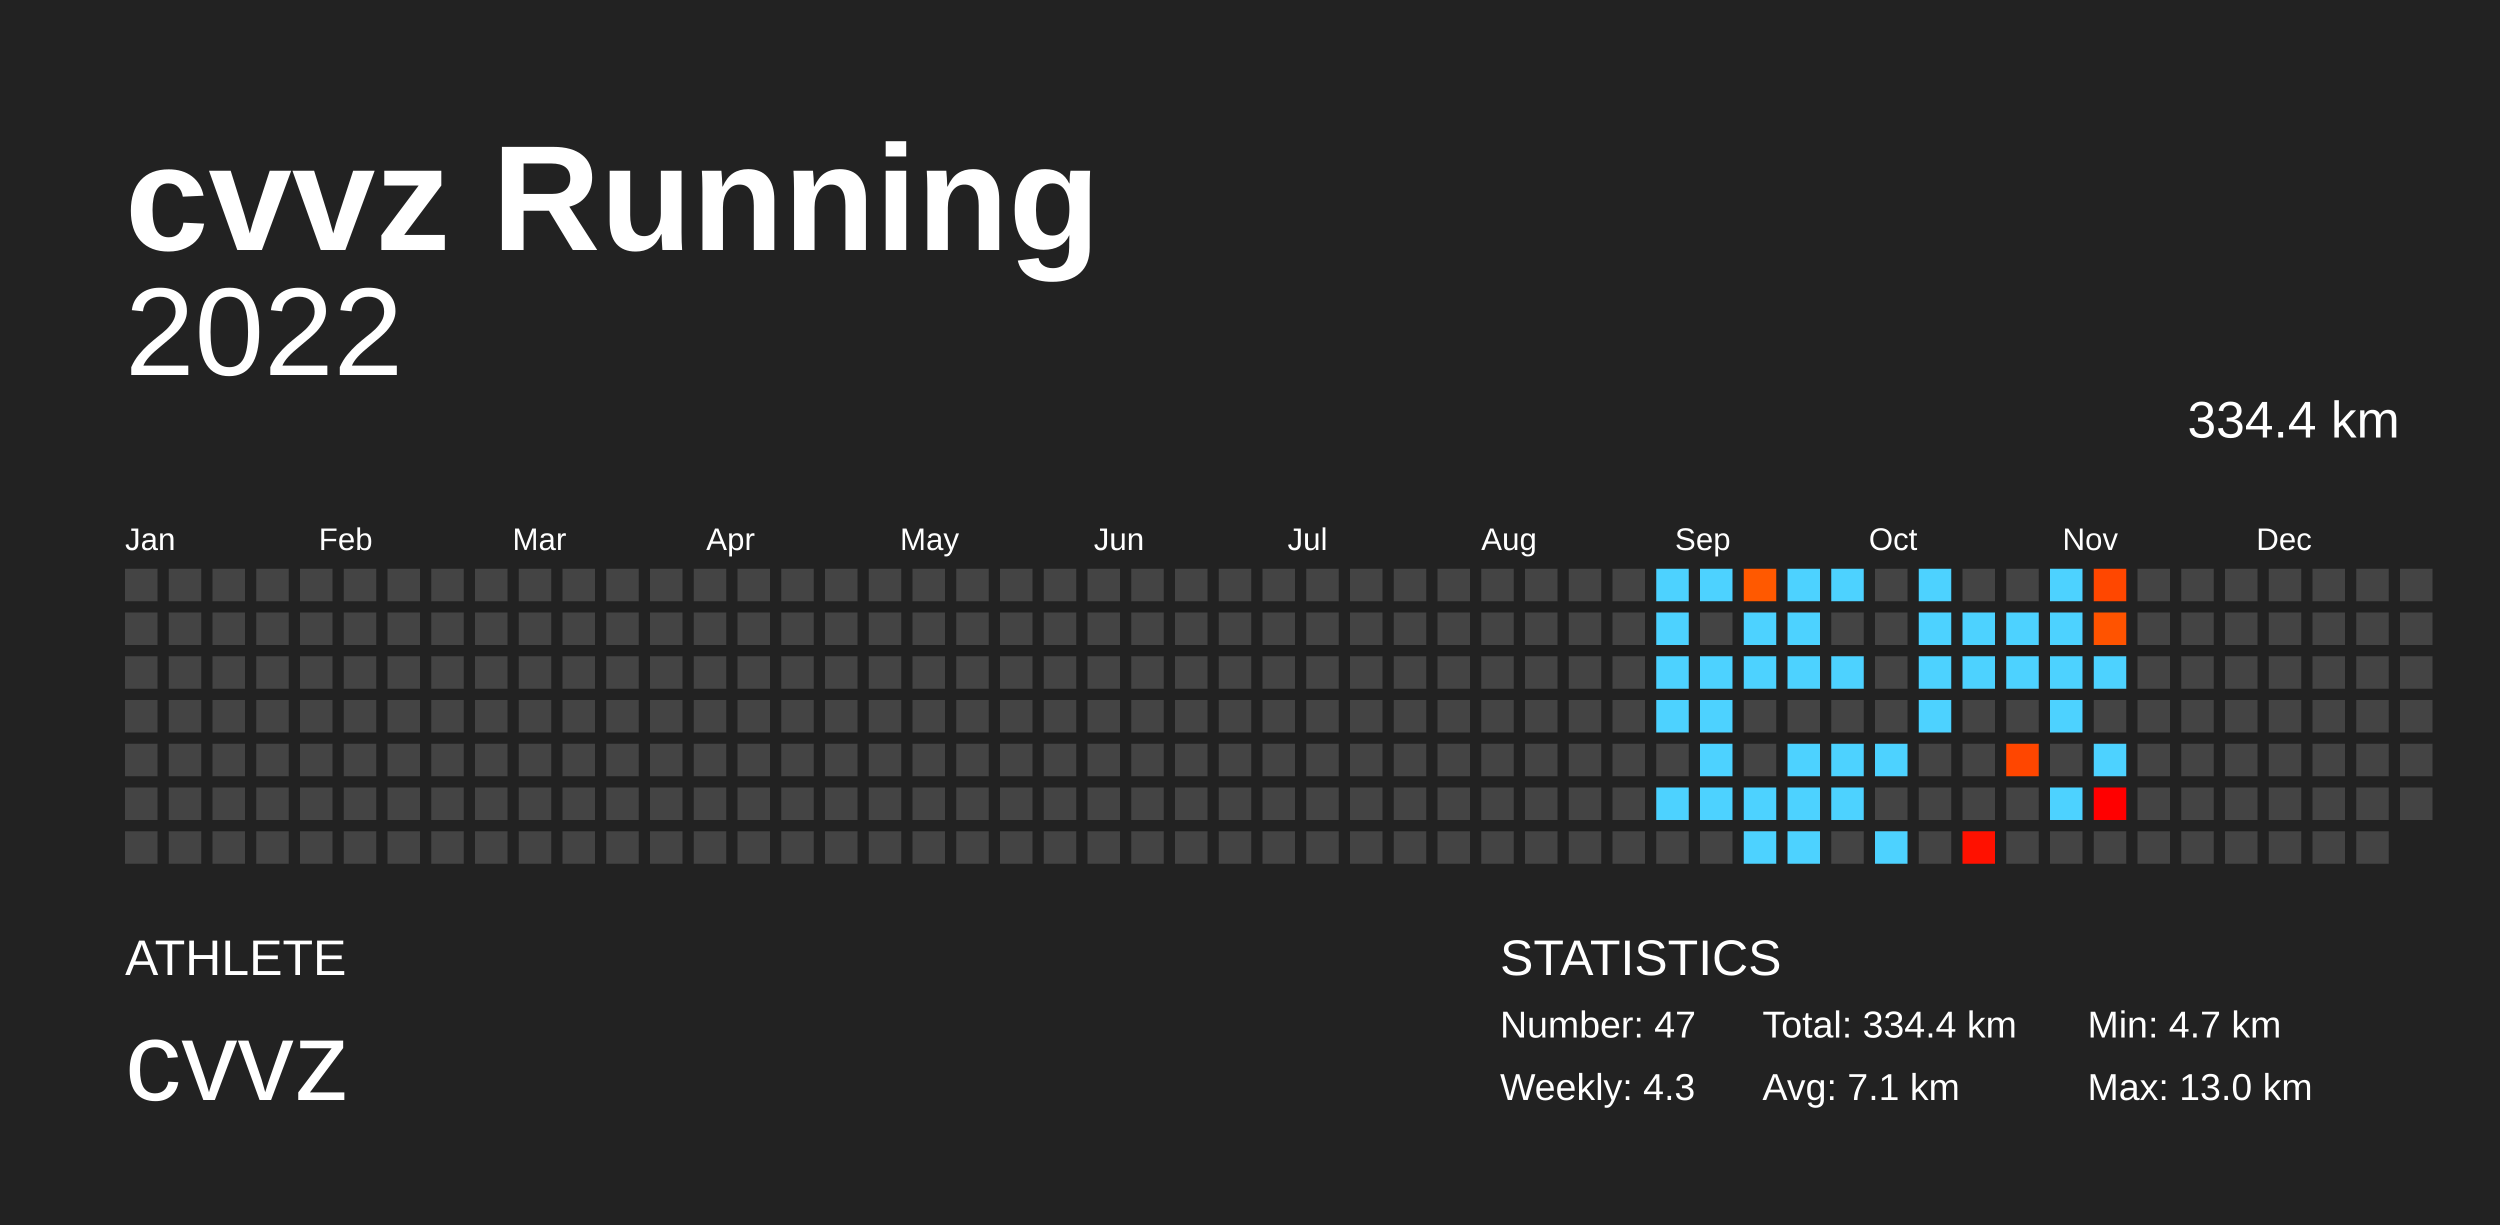
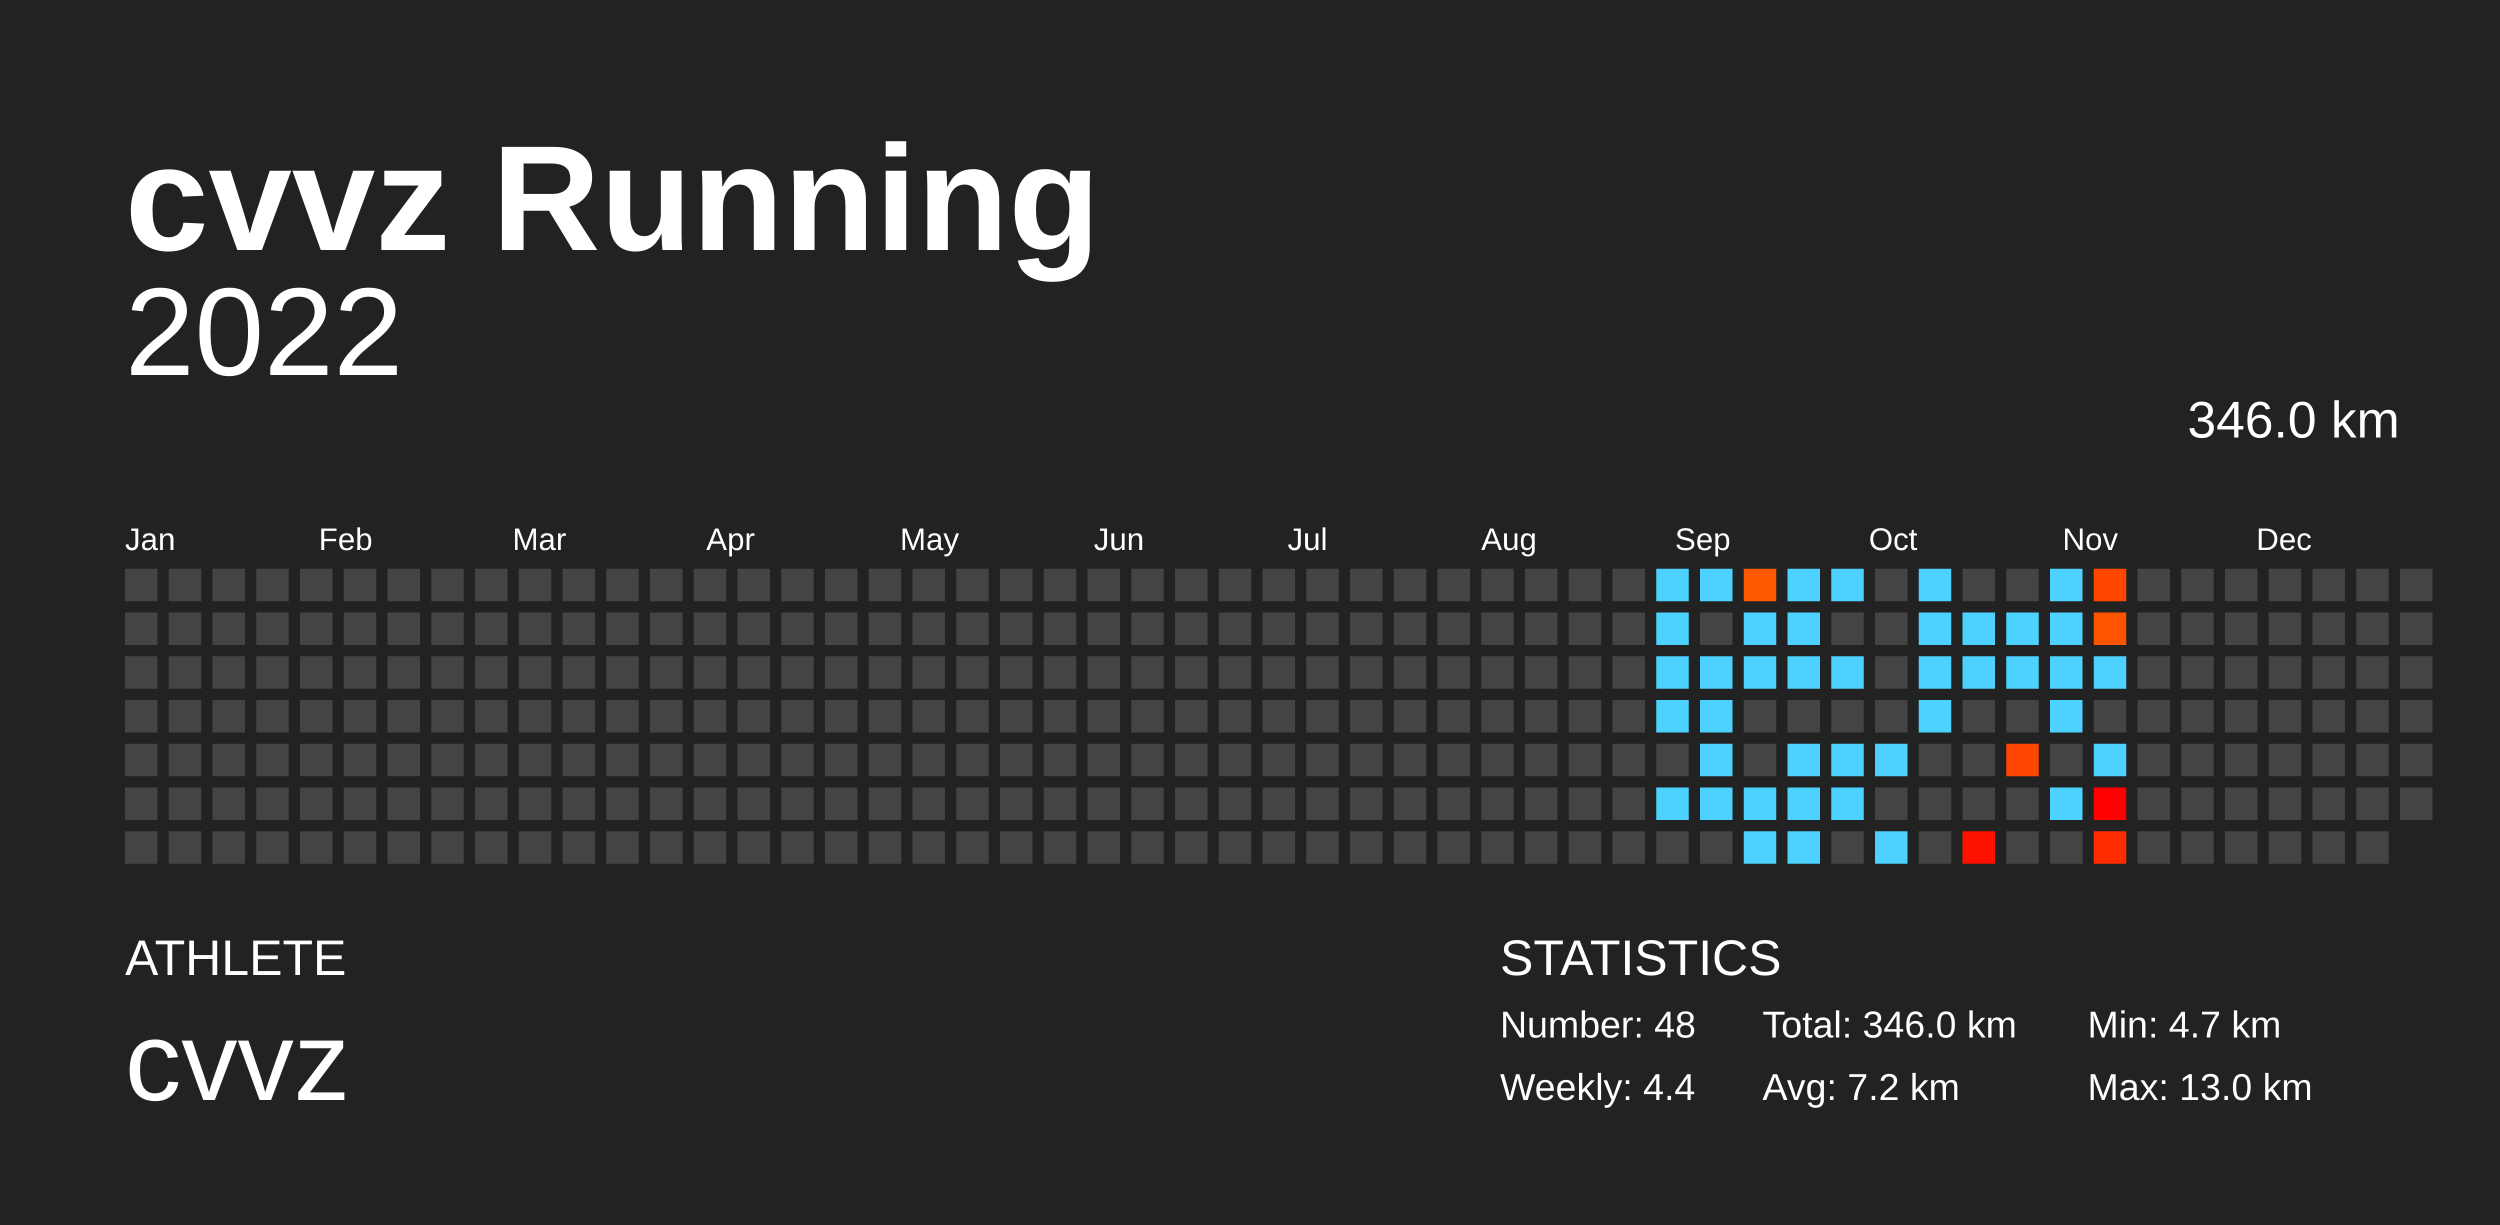
<svg xmlns="http://www.w3.org/2000/svg" baseProfile="full" height="98mm" version="1.1" viewBox="0,0,200,98" width="200mm">
  <defs />
  <rect fill="#222222" height="98" width="200" x="0" y="0" />
  <text fill="#FFFFFF" style="font-size:12px; font-family:Arial; font-weight:bold;" x="10" y="20">cvvz Running</text>
  <text fill="#FFFFFF" style="font-size:4px; font-family:Arial" x="10" y="78">ATHLETE</text>
  <text fill="#FFFFFF" style="font-size:9px; font-family:Arial" x="10" y="88">cvvz</text>
  <text fill="#FFFFFF" style="font-size:4px; font-family:Arial" x="120" y="78">STATISTICS</text>
-   <text fill="#FFFFFF" style="font-size:3px; font-family:Arial" x="120" y="83">Number: 47</text>
-   <text fill="#FFFFFF" style="font-size:3px; font-family:Arial" x="120" y="88">Weekly: 4.3</text>
-   <text fill="#FFFFFF" style="font-size:3px; font-family:Arial" x="141" y="83">Total: 334.4 km</text>
-   <text fill="#FFFFFF" style="font-size:3px; font-family:Arial" x="141" y="88">Avg: 7.1 km</text>
+   <text fill="#FFFFFF" style="font-size:3px; font-family:Arial" x="120" y="83">Number: 48</text>
+   <text fill="#FFFFFF" style="font-size:3px; font-family:Arial" x="120" y="88">Weekly: 4.4</text>
+   <text fill="#FFFFFF" style="font-size:3px; font-family:Arial" x="141" y="83">Total: 346.0 km</text>
+   <text fill="#FFFFFF" style="font-size:3px; font-family:Arial" x="141" y="88">Avg: 7.2 km</text>
  <text fill="#FFFFFF" style="font-size:3px; font-family:Arial" x="167" y="83">Min: 4.7 km</text>
  <text fill="#FFFFFF" style="font-size:3px; font-family:Arial" x="167" y="88">Max: 13.0 km</text>
  <text alignment-baseline="hanging" fill="#FFFFFF" style="font-size:10.0px; font-family:Arial;" x="10" y="30">2022</text>
-   <text alignment-baseline="hanging" fill="#FFFFFF" style="font-size:4.125px; font-family:Arial;" x="175" y="35">334.4 km</text>
+   <text alignment-baseline="hanging" fill="#FFFFFF" style="font-size:4.125px; font-family:Arial;" x="175" y="35">346.0 km</text>
  <text fill="#FFFFFF" style="font-size:2.5px; font-family:Arial" x="10.0" y="44">Jan</text>
  <text fill="#FFFFFF" style="font-size:2.5px; font-family:Arial" x="25.5" y="44">Feb</text>
  <text fill="#FFFFFF" style="font-size:2.5px; font-family:Arial" x="41.0" y="44">Mar</text>
  <text fill="#FFFFFF" style="font-size:2.5px; font-family:Arial" x="56.5" y="44">Apr</text>
  <text fill="#FFFFFF" style="font-size:2.5px; font-family:Arial" x="72.0" y="44">May</text>
  <text fill="#FFFFFF" style="font-size:2.5px; font-family:Arial" x="87.5" y="44">Jun</text>
  <text fill="#FFFFFF" style="font-size:2.5px; font-family:Arial" x="103.0" y="44">Jul</text>
  <text fill="#FFFFFF" style="font-size:2.5px; font-family:Arial" x="118.5" y="44">Aug</text>
  <text fill="#FFFFFF" style="font-size:2.5px; font-family:Arial" x="134.0" y="44">Sep</text>
  <text fill="#FFFFFF" style="font-size:2.5px; font-family:Arial" x="149.5" y="44">Oct</text>
  <text fill="#FFFFFF" style="font-size:2.5px; font-family:Arial" x="165.0" y="44">Nov</text>
  <text fill="#FFFFFF" style="font-size:2.5px; font-family:Arial" x="180.5" y="44">Dec</text>
  <rect fill="#444444" height="2.6" width="2.6" x="10.0" y="45.5" />
  <rect fill="#444444" height="2.6" width="2.6" x="10.0" y="49.0" />
  <rect fill="#444444" height="2.6" width="2.6" x="10.0" y="52.5" />
  <rect fill="#444444" height="2.6" width="2.6" x="10.0" y="56.0" />
  <rect fill="#444444" height="2.6" width="2.6" x="10.0" y="59.5" />
  <rect fill="#444444" height="2.6" width="2.6" x="10.0" y="63.0" />
  <rect fill="#444444" height="2.6" width="2.6" x="10.0" y="66.5" />
  <rect fill="#444444" height="2.6" width="2.6" x="13.5" y="45.5" />
  <rect fill="#444444" height="2.6" width="2.6" x="13.5" y="49.0" />
  <rect fill="#444444" height="2.6" width="2.6" x="13.5" y="52.5" />
  <rect fill="#444444" height="2.6" width="2.6" x="13.5" y="56.0" />
  <rect fill="#444444" height="2.6" width="2.6" x="13.5" y="59.5" />
  <rect fill="#444444" height="2.6" width="2.6" x="13.5" y="63.0" />
  <rect fill="#444444" height="2.6" width="2.6" x="13.5" y="66.5" />
  <rect fill="#444444" height="2.6" width="2.6" x="17.0" y="45.5" />
  <rect fill="#444444" height="2.6" width="2.6" x="17.0" y="49.0" />
  <rect fill="#444444" height="2.6" width="2.6" x="17.0" y="52.5" />
  <rect fill="#444444" height="2.6" width="2.6" x="17.0" y="56.0" />
  <rect fill="#444444" height="2.6" width="2.6" x="17.0" y="59.5" />
  <rect fill="#444444" height="2.6" width="2.6" x="17.0" y="63.0" />
  <rect fill="#444444" height="2.6" width="2.6" x="17.0" y="66.5" />
  <rect fill="#444444" height="2.6" width="2.6" x="20.5" y="45.5" />
  <rect fill="#444444" height="2.6" width="2.6" x="20.5" y="49.0" />
  <rect fill="#444444" height="2.6" width="2.6" x="20.5" y="52.5" />
  <rect fill="#444444" height="2.6" width="2.6" x="20.5" y="56.0" />
  <rect fill="#444444" height="2.6" width="2.6" x="20.5" y="59.5" />
  <rect fill="#444444" height="2.6" width="2.6" x="20.5" y="63.0" />
  <rect fill="#444444" height="2.6" width="2.6" x="20.5" y="66.5" />
  <rect fill="#444444" height="2.6" width="2.6" x="24.0" y="45.5" />
  <rect fill="#444444" height="2.6" width="2.6" x="24.0" y="49.0" />
  <rect fill="#444444" height="2.6" width="2.6" x="24.0" y="52.5" />
  <rect fill="#444444" height="2.6" width="2.6" x="24.0" y="56.0" />
  <rect fill="#444444" height="2.6" width="2.6" x="24.0" y="59.5" />
  <rect fill="#444444" height="2.6" width="2.6" x="24.0" y="63.0" />
  <rect fill="#444444" height="2.6" width="2.6" x="24.0" y="66.5" />
  <rect fill="#444444" height="2.6" width="2.6" x="27.5" y="45.5" />
  <rect fill="#444444" height="2.6" width="2.6" x="27.5" y="49.0" />
  <rect fill="#444444" height="2.6" width="2.6" x="27.5" y="52.5" />
  <rect fill="#444444" height="2.6" width="2.6" x="27.5" y="56.0" />
  <rect fill="#444444" height="2.6" width="2.6" x="27.5" y="59.5" />
  <rect fill="#444444" height="2.6" width="2.6" x="27.5" y="63.0" />
  <rect fill="#444444" height="2.6" width="2.6" x="27.5" y="66.5" />
  <rect fill="#444444" height="2.6" width="2.6" x="31.0" y="45.5" />
  <rect fill="#444444" height="2.6" width="2.6" x="31.0" y="49.0" />
  <rect fill="#444444" height="2.6" width="2.6" x="31.0" y="52.5" />
  <rect fill="#444444" height="2.6" width="2.6" x="31.0" y="56.0" />
  <rect fill="#444444" height="2.6" width="2.6" x="31.0" y="59.5" />
  <rect fill="#444444" height="2.6" width="2.6" x="31.0" y="63.0" />
  <rect fill="#444444" height="2.6" width="2.6" x="31.0" y="66.5" />
  <rect fill="#444444" height="2.6" width="2.6" x="34.5" y="45.5" />
  <rect fill="#444444" height="2.6" width="2.6" x="34.5" y="49.0" />
  <rect fill="#444444" height="2.6" width="2.6" x="34.5" y="52.5" />
  <rect fill="#444444" height="2.6" width="2.6" x="34.5" y="56.0" />
  <rect fill="#444444" height="2.6" width="2.6" x="34.5" y="59.5" />
  <rect fill="#444444" height="2.6" width="2.6" x="34.5" y="63.0" />
  <rect fill="#444444" height="2.6" width="2.6" x="34.5" y="66.5" />
  <rect fill="#444444" height="2.6" width="2.6" x="38.0" y="45.5" />
  <rect fill="#444444" height="2.6" width="2.6" x="38.0" y="49.0" />
  <rect fill="#444444" height="2.6" width="2.6" x="38.0" y="52.5" />
  <rect fill="#444444" height="2.6" width="2.6" x="38.0" y="56.0" />
  <rect fill="#444444" height="2.6" width="2.6" x="38.0" y="59.5" />
  <rect fill="#444444" height="2.6" width="2.6" x="38.0" y="63.0" />
  <rect fill="#444444" height="2.6" width="2.6" x="38.0" y="66.5" />
  <rect fill="#444444" height="2.6" width="2.6" x="41.5" y="45.5" />
  <rect fill="#444444" height="2.6" width="2.6" x="41.5" y="49.0" />
  <rect fill="#444444" height="2.6" width="2.6" x="41.5" y="52.5" />
  <rect fill="#444444" height="2.6" width="2.6" x="41.5" y="56.0" />
  <rect fill="#444444" height="2.6" width="2.6" x="41.5" y="59.5" />
  <rect fill="#444444" height="2.6" width="2.6" x="41.5" y="63.0" />
  <rect fill="#444444" height="2.6" width="2.6" x="41.5" y="66.5" />
  <rect fill="#444444" height="2.6" width="2.6" x="45.0" y="45.5" />
  <rect fill="#444444" height="2.6" width="2.6" x="45.0" y="49.0" />
  <rect fill="#444444" height="2.6" width="2.6" x="45.0" y="52.5" />
  <rect fill="#444444" height="2.6" width="2.6" x="45.0" y="56.0" />
  <rect fill="#444444" height="2.6" width="2.6" x="45.0" y="59.5" />
  <rect fill="#444444" height="2.6" width="2.6" x="45.0" y="63.0" />
  <rect fill="#444444" height="2.6" width="2.6" x="45.0" y="66.5" />
  <rect fill="#444444" height="2.6" width="2.6" x="48.5" y="45.5" />
  <rect fill="#444444" height="2.6" width="2.6" x="48.5" y="49.0" />
  <rect fill="#444444" height="2.6" width="2.6" x="48.5" y="52.5" />
  <rect fill="#444444" height="2.6" width="2.6" x="48.5" y="56.0" />
  <rect fill="#444444" height="2.6" width="2.6" x="48.5" y="59.5" />
  <rect fill="#444444" height="2.6" width="2.6" x="48.5" y="63.0" />
  <rect fill="#444444" height="2.6" width="2.6" x="48.5" y="66.5" />
  <rect fill="#444444" height="2.6" width="2.6" x="52.0" y="45.5" />
  <rect fill="#444444" height="2.6" width="2.6" x="52.0" y="49.0" />
  <rect fill="#444444" height="2.6" width="2.6" x="52.0" y="52.5" />
  <rect fill="#444444" height="2.6" width="2.6" x="52.0" y="56.0" />
  <rect fill="#444444" height="2.6" width="2.6" x="52.0" y="59.5" />
  <rect fill="#444444" height="2.6" width="2.6" x="52.0" y="63.0" />
  <rect fill="#444444" height="2.6" width="2.6" x="52.0" y="66.5" />
  <rect fill="#444444" height="2.6" width="2.6" x="55.5" y="45.5" />
  <rect fill="#444444" height="2.6" width="2.6" x="55.5" y="49.0" />
  <rect fill="#444444" height="2.6" width="2.6" x="55.5" y="52.5" />
  <rect fill="#444444" height="2.6" width="2.6" x="55.5" y="56.0" />
  <rect fill="#444444" height="2.6" width="2.6" x="55.5" y="59.5" />
  <rect fill="#444444" height="2.6" width="2.6" x="55.5" y="63.0" />
  <rect fill="#444444" height="2.6" width="2.6" x="55.5" y="66.5" />
  <rect fill="#444444" height="2.6" width="2.6" x="59.0" y="45.5" />
  <rect fill="#444444" height="2.6" width="2.6" x="59.0" y="49.0" />
  <rect fill="#444444" height="2.6" width="2.6" x="59.0" y="52.5" />
  <rect fill="#444444" height="2.6" width="2.6" x="59.0" y="56.0" />
  <rect fill="#444444" height="2.6" width="2.6" x="59.0" y="59.5" />
  <rect fill="#444444" height="2.6" width="2.6" x="59.0" y="63.0" />
  <rect fill="#444444" height="2.6" width="2.6" x="59.0" y="66.5" />
  <rect fill="#444444" height="2.6" width="2.6" x="62.5" y="45.5" />
  <rect fill="#444444" height="2.6" width="2.6" x="62.5" y="49.0" />
  <rect fill="#444444" height="2.6" width="2.6" x="62.5" y="52.5" />
  <rect fill="#444444" height="2.6" width="2.6" x="62.5" y="56.0" />
  <rect fill="#444444" height="2.6" width="2.6" x="62.5" y="59.5" />
  <rect fill="#444444" height="2.6" width="2.6" x="62.5" y="63.0" />
  <rect fill="#444444" height="2.6" width="2.6" x="62.5" y="66.5" />
  <rect fill="#444444" height="2.6" width="2.6" x="66.0" y="45.5" />
  <rect fill="#444444" height="2.6" width="2.6" x="66.0" y="49.0" />
  <rect fill="#444444" height="2.6" width="2.6" x="66.0" y="52.5" />
  <rect fill="#444444" height="2.6" width="2.6" x="66.0" y="56.0" />
  <rect fill="#444444" height="2.6" width="2.6" x="66.0" y="59.5" />
  <rect fill="#444444" height="2.6" width="2.6" x="66.0" y="63.0" />
  <rect fill="#444444" height="2.6" width="2.6" x="66.0" y="66.5" />
  <rect fill="#444444" height="2.6" width="2.6" x="69.5" y="45.5" />
  <rect fill="#444444" height="2.6" width="2.6" x="69.5" y="49.0" />
  <rect fill="#444444" height="2.6" width="2.6" x="69.5" y="52.5" />
  <rect fill="#444444" height="2.6" width="2.6" x="69.5" y="56.0" />
  <rect fill="#444444" height="2.6" width="2.6" x="69.5" y="59.5" />
  <rect fill="#444444" height="2.6" width="2.6" x="69.5" y="63.0" />
  <rect fill="#444444" height="2.6" width="2.6" x="69.5" y="66.5" />
  <rect fill="#444444" height="2.6" width="2.6" x="73.0" y="45.5" />
  <rect fill="#444444" height="2.6" width="2.6" x="73.0" y="49.0" />
  <rect fill="#444444" height="2.6" width="2.6" x="73.0" y="52.5" />
  <rect fill="#444444" height="2.6" width="2.6" x="73.0" y="56.0" />
  <rect fill="#444444" height="2.6" width="2.6" x="73.0" y="59.5" />
  <rect fill="#444444" height="2.6" width="2.6" x="73.0" y="63.0" />
  <rect fill="#444444" height="2.6" width="2.6" x="73.0" y="66.5" />
  <rect fill="#444444" height="2.6" width="2.6" x="76.5" y="45.5" />
  <rect fill="#444444" height="2.6" width="2.6" x="76.5" y="49.0" />
  <rect fill="#444444" height="2.6" width="2.6" x="76.5" y="52.5" />
  <rect fill="#444444" height="2.6" width="2.6" x="76.5" y="56.0" />
  <rect fill="#444444" height="2.6" width="2.6" x="76.5" y="59.5" />
  <rect fill="#444444" height="2.6" width="2.6" x="76.5" y="63.0" />
  <rect fill="#444444" height="2.6" width="2.6" x="76.5" y="66.5" />
  <rect fill="#444444" height="2.6" width="2.6" x="80.0" y="45.5" />
  <rect fill="#444444" height="2.6" width="2.6" x="80.0" y="49.0" />
  <rect fill="#444444" height="2.6" width="2.6" x="80.0" y="52.5" />
  <rect fill="#444444" height="2.6" width="2.6" x="80.0" y="56.0" />
  <rect fill="#444444" height="2.6" width="2.6" x="80.0" y="59.5" />
  <rect fill="#444444" height="2.6" width="2.6" x="80.0" y="63.0" />
  <rect fill="#444444" height="2.6" width="2.6" x="80.0" y="66.5" />
  <rect fill="#444444" height="2.6" width="2.6" x="83.5" y="45.5" />
  <rect fill="#444444" height="2.6" width="2.6" x="83.5" y="49.0" />
  <rect fill="#444444" height="2.6" width="2.6" x="83.5" y="52.5" />
  <rect fill="#444444" height="2.6" width="2.6" x="83.5" y="56.0" />
  <rect fill="#444444" height="2.6" width="2.6" x="83.5" y="59.5" />
  <rect fill="#444444" height="2.6" width="2.6" x="83.5" y="63.0" />
  <rect fill="#444444" height="2.6" width="2.6" x="83.5" y="66.5" />
  <rect fill="#444444" height="2.6" width="2.6" x="87.0" y="45.5" />
  <rect fill="#444444" height="2.6" width="2.6" x="87.0" y="49.0" />
  <rect fill="#444444" height="2.6" width="2.6" x="87.0" y="52.5" />
  <rect fill="#444444" height="2.6" width="2.6" x="87.0" y="56.0" />
  <rect fill="#444444" height="2.6" width="2.6" x="87.0" y="59.5" />
  <rect fill="#444444" height="2.6" width="2.6" x="87.0" y="63.0" />
  <rect fill="#444444" height="2.6" width="2.6" x="87.0" y="66.5" />
  <rect fill="#444444" height="2.6" width="2.6" x="90.5" y="45.5" />
  <rect fill="#444444" height="2.6" width="2.6" x="90.5" y="49.0" />
  <rect fill="#444444" height="2.6" width="2.6" x="90.5" y="52.5" />
  <rect fill="#444444" height="2.6" width="2.6" x="90.5" y="56.0" />
  <rect fill="#444444" height="2.6" width="2.6" x="90.5" y="59.5" />
  <rect fill="#444444" height="2.6" width="2.6" x="90.5" y="63.0" />
  <rect fill="#444444" height="2.6" width="2.6" x="90.5" y="66.5" />
  <rect fill="#444444" height="2.6" width="2.6" x="94.0" y="45.5" />
  <rect fill="#444444" height="2.6" width="2.6" x="94.0" y="49.0" />
  <rect fill="#444444" height="2.6" width="2.6" x="94.0" y="52.5" />
  <rect fill="#444444" height="2.6" width="2.6" x="94.0" y="56.0" />
  <rect fill="#444444" height="2.6" width="2.6" x="94.0" y="59.5" />
  <rect fill="#444444" height="2.6" width="2.6" x="94.0" y="63.0" />
  <rect fill="#444444" height="2.6" width="2.6" x="94.0" y="66.5" />
  <rect fill="#444444" height="2.6" width="2.6" x="97.5" y="45.5" />
  <rect fill="#444444" height="2.6" width="2.6" x="97.5" y="49.0" />
  <rect fill="#444444" height="2.6" width="2.6" x="97.5" y="52.5" />
  <rect fill="#444444" height="2.6" width="2.6" x="97.5" y="56.0" />
  <rect fill="#444444" height="2.6" width="2.6" x="97.5" y="59.5" />
  <rect fill="#444444" height="2.6" width="2.6" x="97.5" y="63.0" />
  <rect fill="#444444" height="2.6" width="2.6" x="97.5" y="66.5" />
  <rect fill="#444444" height="2.6" width="2.6" x="101.0" y="45.5" />
  <rect fill="#444444" height="2.6" width="2.6" x="101.0" y="49.0" />
  <rect fill="#444444" height="2.6" width="2.6" x="101.0" y="52.5" />
  <rect fill="#444444" height="2.6" width="2.6" x="101.0" y="56.0" />
  <rect fill="#444444" height="2.6" width="2.6" x="101.0" y="59.5" />
  <rect fill="#444444" height="2.6" width="2.6" x="101.0" y="63.0" />
  <rect fill="#444444" height="2.6" width="2.6" x="101.0" y="66.5" />
  <rect fill="#444444" height="2.6" width="2.6" x="104.5" y="45.5" />
  <rect fill="#444444" height="2.6" width="2.6" x="104.5" y="49.0" />
  <rect fill="#444444" height="2.6" width="2.6" x="104.5" y="52.5" />
  <rect fill="#444444" height="2.6" width="2.6" x="104.5" y="56.0" />
  <rect fill="#444444" height="2.6" width="2.6" x="104.5" y="59.5" />
  <rect fill="#444444" height="2.6" width="2.6" x="104.5" y="63.0" />
  <rect fill="#444444" height="2.6" width="2.6" x="104.5" y="66.5" />
  <rect fill="#444444" height="2.6" width="2.6" x="108.0" y="45.5" />
  <rect fill="#444444" height="2.6" width="2.6" x="108.0" y="49.0" />
  <rect fill="#444444" height="2.6" width="2.6" x="108.0" y="52.5" />
  <rect fill="#444444" height="2.6" width="2.6" x="108.0" y="56.0" />
  <rect fill="#444444" height="2.6" width="2.6" x="108.0" y="59.5" />
  <rect fill="#444444" height="2.6" width="2.6" x="108.0" y="63.0" />
  <rect fill="#444444" height="2.6" width="2.6" x="108.0" y="66.5" />
  <rect fill="#444444" height="2.6" width="2.6" x="111.5" y="45.5" />
  <rect fill="#444444" height="2.6" width="2.6" x="111.5" y="49.0" />
  <rect fill="#444444" height="2.6" width="2.6" x="111.5" y="52.5" />
  <rect fill="#444444" height="2.6" width="2.6" x="111.5" y="56.0" />
  <rect fill="#444444" height="2.6" width="2.6" x="111.5" y="59.5" />
  <rect fill="#444444" height="2.6" width="2.6" x="111.5" y="63.0" />
  <rect fill="#444444" height="2.6" width="2.6" x="111.5" y="66.5" />
  <rect fill="#444444" height="2.6" width="2.6" x="115.0" y="45.5" />
  <rect fill="#444444" height="2.6" width="2.6" x="115.0" y="49.0" />
  <rect fill="#444444" height="2.6" width="2.6" x="115.0" y="52.5" />
  <rect fill="#444444" height="2.6" width="2.6" x="115.0" y="56.0" />
  <rect fill="#444444" height="2.6" width="2.6" x="115.0" y="59.5" />
  <rect fill="#444444" height="2.6" width="2.6" x="115.0" y="63.0" />
  <rect fill="#444444" height="2.6" width="2.6" x="115.0" y="66.5" />
  <rect fill="#444444" height="2.6" width="2.6" x="118.5" y="45.5" />
  <rect fill="#444444" height="2.6" width="2.6" x="118.5" y="49.0" />
  <rect fill="#444444" height="2.6" width="2.6" x="118.5" y="52.5" />
  <rect fill="#444444" height="2.6" width="2.6" x="118.5" y="56.0" />
  <rect fill="#444444" height="2.6" width="2.6" x="118.5" y="59.5" />
  <rect fill="#444444" height="2.6" width="2.6" x="118.5" y="63.0" />
  <rect fill="#444444" height="2.6" width="2.6" x="118.5" y="66.5" />
  <rect fill="#444444" height="2.6" width="2.6" x="122.0" y="45.5" />
  <rect fill="#444444" height="2.6" width="2.6" x="122.0" y="49.0" />
  <rect fill="#444444" height="2.6" width="2.6" x="122.0" y="52.5" />
  <rect fill="#444444" height="2.6" width="2.6" x="122.0" y="56.0" />
  <rect fill="#444444" height="2.6" width="2.6" x="122.0" y="59.5" />
  <rect fill="#444444" height="2.6" width="2.6" x="122.0" y="63.0" />
  <rect fill="#444444" height="2.6" width="2.6" x="122.0" y="66.5" />
  <rect fill="#444444" height="2.6" width="2.6" x="125.5" y="45.5" />
  <rect fill="#444444" height="2.6" width="2.6" x="125.5" y="49.0" />
  <rect fill="#444444" height="2.6" width="2.6" x="125.5" y="52.5" />
  <rect fill="#444444" height="2.6" width="2.6" x="125.5" y="56.0" />
  <rect fill="#444444" height="2.6" width="2.6" x="125.5" y="59.5" />
  <rect fill="#444444" height="2.6" width="2.6" x="125.5" y="63.0" />
  <rect fill="#444444" height="2.6" width="2.6" x="125.5" y="66.5" />
  <rect fill="#444444" height="2.6" width="2.6" x="129.0" y="45.5" />
  <rect fill="#444444" height="2.6" width="2.6" x="129.0" y="49.0" />
  <rect fill="#444444" height="2.6" width="2.6" x="129.0" y="52.5" />
  <rect fill="#444444" height="2.6" width="2.6" x="129.0" y="56.0" />
  <rect fill="#444444" height="2.6" width="2.6" x="129.0" y="59.5" />
  <rect fill="#444444" height="2.6" width="2.6" x="129.0" y="63.0" />
  <rect fill="#444444" height="2.6" width="2.6" x="129.0" y="66.5" />
  <rect fill="#4dd2ff" height="2.6" width="2.6" x="132.5" y="45.5" />
  <rect fill="#4dd2ff" height="2.6" width="2.6" x="132.5" y="49.0" />
  <rect fill="#4dd2ff" height="2.6" width="2.6" x="132.5" y="52.5" />
  <rect fill="#4dd2ff" height="2.6" width="2.6" x="132.5" y="56.0" />
  <rect fill="#444444" height="2.6" width="2.6" x="132.5" y="59.5" />
  <rect fill="#4dd2ff" height="2.6" width="2.6" x="132.5" y="63.0" />
  <rect fill="#444444" height="2.6" width="2.6" x="132.5" y="66.5" />
  <rect fill="#4dd2ff" height="2.6" width="2.6" x="136.0" y="45.5" />
  <rect fill="#444444" height="2.6" width="2.6" x="136.0" y="49.0" />
  <rect fill="#4dd2ff" height="2.6" width="2.6" x="136.0" y="52.5" />
  <rect fill="#4dd2ff" height="2.6" width="2.6" x="136.0" y="56.0" />
  <rect fill="#4dd2ff" height="2.6" width="2.6" x="136.0" y="59.5" />
  <rect fill="#4dd2ff" height="2.6" width="2.6" x="136.0" y="63.0" />
  <rect fill="#444444" height="2.6" width="2.6" x="136.0" y="66.5" />
  <rect fill="#ff5900" height="2.6" width="2.6" x="139.5" y="45.5" />
  <rect fill="#4dd2ff" height="2.6" width="2.6" x="139.5" y="49.0" />
  <rect fill="#4dd2ff" height="2.6" width="2.6" x="139.5" y="52.5" />
  <rect fill="#444444" height="2.6" width="2.6" x="139.5" y="56.0" />
  <rect fill="#444444" height="2.6" width="2.6" x="139.5" y="59.5" />
  <rect fill="#4dd2ff" height="2.6" width="2.6" x="139.5" y="63.0" />
  <rect fill="#4dd2ff" height="2.6" width="2.6" x="139.5" y="66.5" />
  <rect fill="#4dd2ff" height="2.6" width="2.6" x="143.0" y="45.5" />
  <rect fill="#4dd2ff" height="2.6" width="2.6" x="143.0" y="49.0" />
  <rect fill="#4dd2ff" height="2.6" width="2.6" x="143.0" y="52.5" />
  <rect fill="#444444" height="2.6" width="2.6" x="143.0" y="56.0" />
  <rect fill="#4dd2ff" height="2.6" width="2.6" x="143.0" y="59.5" />
  <rect fill="#4dd2ff" height="2.6" width="2.6" x="143.0" y="63.0" />
  <rect fill="#4dd2ff" height="2.6" width="2.6" x="143.0" y="66.5" />
  <rect fill="#4dd2ff" height="2.6" width="2.6" x="146.5" y="45.5" />
  <rect fill="#444444" height="2.6" width="2.6" x="146.5" y="49.0" />
  <rect fill="#4dd2ff" height="2.6" width="2.6" x="146.5" y="52.5" />
  <rect fill="#444444" height="2.6" width="2.6" x="146.5" y="56.0" />
  <rect fill="#4dd2ff" height="2.6" width="2.6" x="146.5" y="59.5" />
  <rect fill="#4dd2ff" height="2.6" width="2.6" x="146.5" y="63.0" />
  <rect fill="#444444" height="2.6" width="2.6" x="146.5" y="66.5" />
  <rect fill="#444444" height="2.6" width="2.6" x="150.0" y="45.5" />
  <rect fill="#444444" height="2.6" width="2.6" x="150.0" y="49.0" />
  <rect fill="#444444" height="2.6" width="2.6" x="150.0" y="52.5" />
  <rect fill="#444444" height="2.6" width="2.6" x="150.0" y="56.0" />
  <rect fill="#4dd2ff" height="2.6" width="2.6" x="150.0" y="59.5" />
  <rect fill="#444444" height="2.6" width="2.6" x="150.0" y="63.0" />
  <rect fill="#4dd2ff" height="2.6" width="2.6" x="150.0" y="66.5" />
  <rect fill="#4dd2ff" height="2.6" width="2.6" x="153.5" y="45.5" />
  <rect fill="#4dd2ff" height="2.6" width="2.6" x="153.5" y="49.0" />
  <rect fill="#4dd2ff" height="2.6" width="2.6" x="153.5" y="52.5" />
  <rect fill="#4dd2ff" height="2.6" width="2.6" x="153.5" y="56.0" />
  <rect fill="#444444" height="2.6" width="2.6" x="153.5" y="59.5" />
  <rect fill="#444444" height="2.6" width="2.6" x="153.5" y="63.0" />
  <rect fill="#444444" height="2.6" width="2.6" x="153.5" y="66.5" />
  <rect fill="#444444" height="2.6" width="2.6" x="157.0" y="45.5" />
  <rect fill="#4dd2ff" height="2.6" width="2.6" x="157.0" y="49.0" />
  <rect fill="#4dd2ff" height="2.6" width="2.6" x="157.0" y="52.5" />
  <rect fill="#444444" height="2.6" width="2.6" x="157.0" y="56.0" />
  <rect fill="#444444" height="2.6" width="2.6" x="157.0" y="59.5" />
  <rect fill="#444444" height="2.6" width="2.6" x="157.0" y="63.0" />
  <rect fill="#ff1100" height="2.6" width="2.6" x="157.0" y="66.5" />
  <rect fill="#444444" height="2.6" width="2.6" x="160.5" y="45.5" />
  <rect fill="#4dd2ff" height="2.6" width="2.6" x="160.5" y="49.0" />
  <rect fill="#4dd2ff" height="2.6" width="2.6" x="160.5" y="52.5" />
  <rect fill="#444444" height="2.6" width="2.6" x="160.5" y="56.0" />
  <rect fill="#ff4600" height="2.6" width="2.6" x="160.5" y="59.5" />
  <rect fill="#444444" height="2.6" width="2.6" x="160.5" y="63.0" />
  <rect fill="#444444" height="2.6" width="2.6" x="160.5" y="66.5" />
  <rect fill="#4dd2ff" height="2.6" width="2.6" x="164.0" y="45.5" />
  <rect fill="#4dd2ff" height="2.6" width="2.6" x="164.0" y="49.0" />
  <rect fill="#4dd2ff" height="2.6" width="2.6" x="164.0" y="52.5" />
  <rect fill="#4dd2ff" height="2.6" width="2.6" x="164.0" y="56.0" />
  <rect fill="#444444" height="2.6" width="2.6" x="164.0" y="59.5" />
  <rect fill="#4dd2ff" height="2.6" width="2.6" x="164.0" y="63.0" />
  <rect fill="#444444" height="2.6" width="2.6" x="164.0" y="66.5" />
  <rect fill="#ff4700" height="2.6" width="2.6" x="167.5" y="45.5" />
  <rect fill="#ff5300" height="2.6" width="2.6" x="167.5" y="49.0" />
  <rect fill="#4dd2ff" height="2.6" width="2.6" x="167.5" y="52.5" />
  <rect fill="#444444" height="2.6" width="2.6" x="167.5" y="56.0" />
  <rect fill="#4dd2ff" height="2.6" width="2.6" x="167.5" y="59.5" />
  <rect fill="#ff0000" height="2.6" width="2.6" x="167.5" y="63.0" />
-   <rect fill="#444444" height="2.6" width="2.6" x="167.5" y="66.5" />
+   <rect fill="#ff2c00" height="2.6" width="2.6" x="167.5" y="66.5" />
  <rect fill="#444444" height="2.6" width="2.6" x="171.0" y="45.5" />
  <rect fill="#444444" height="2.6" width="2.6" x="171.0" y="49.0" />
  <rect fill="#444444" height="2.6" width="2.6" x="171.0" y="52.5" />
  <rect fill="#444444" height="2.6" width="2.6" x="171.0" y="56.0" />
  <rect fill="#444444" height="2.6" width="2.6" x="171.0" y="59.5" />
  <rect fill="#444444" height="2.6" width="2.6" x="171.0" y="63.0" />
  <rect fill="#444444" height="2.6" width="2.6" x="171.0" y="66.5" />
  <rect fill="#444444" height="2.6" width="2.6" x="174.5" y="45.5" />
  <rect fill="#444444" height="2.6" width="2.6" x="174.5" y="49.0" />
  <rect fill="#444444" height="2.6" width="2.6" x="174.5" y="52.5" />
  <rect fill="#444444" height="2.6" width="2.6" x="174.5" y="56.0" />
  <rect fill="#444444" height="2.6" width="2.6" x="174.5" y="59.5" />
  <rect fill="#444444" height="2.6" width="2.6" x="174.5" y="63.0" />
  <rect fill="#444444" height="2.6" width="2.6" x="174.5" y="66.5" />
  <rect fill="#444444" height="2.6" width="2.6" x="178.0" y="45.5" />
  <rect fill="#444444" height="2.6" width="2.6" x="178.0" y="49.0" />
  <rect fill="#444444" height="2.6" width="2.6" x="178.0" y="52.5" />
  <rect fill="#444444" height="2.6" width="2.6" x="178.0" y="56.0" />
  <rect fill="#444444" height="2.6" width="2.6" x="178.0" y="59.5" />
  <rect fill="#444444" height="2.6" width="2.6" x="178.0" y="63.0" />
  <rect fill="#444444" height="2.6" width="2.6" x="178.0" y="66.5" />
  <rect fill="#444444" height="2.6" width="2.6" x="181.5" y="45.5" />
  <rect fill="#444444" height="2.6" width="2.6" x="181.5" y="49.0" />
  <rect fill="#444444" height="2.6" width="2.6" x="181.5" y="52.5" />
  <rect fill="#444444" height="2.6" width="2.6" x="181.5" y="56.0" />
  <rect fill="#444444" height="2.6" width="2.6" x="181.5" y="59.5" />
  <rect fill="#444444" height="2.6" width="2.6" x="181.5" y="63.0" />
  <rect fill="#444444" height="2.6" width="2.6" x="181.5" y="66.5" />
  <rect fill="#444444" height="2.6" width="2.6" x="185.0" y="45.5" />
  <rect fill="#444444" height="2.6" width="2.6" x="185.0" y="49.0" />
  <rect fill="#444444" height="2.6" width="2.6" x="185.0" y="52.5" />
  <rect fill="#444444" height="2.6" width="2.6" x="185.0" y="56.0" />
  <rect fill="#444444" height="2.6" width="2.6" x="185.0" y="59.5" />
  <rect fill="#444444" height="2.6" width="2.6" x="185.0" y="63.0" />
  <rect fill="#444444" height="2.6" width="2.6" x="185.0" y="66.5" />
  <rect fill="#444444" height="2.6" width="2.6" x="188.5" y="45.5" />
  <rect fill="#444444" height="2.6" width="2.6" x="188.5" y="49.0" />
  <rect fill="#444444" height="2.6" width="2.6" x="188.5" y="52.5" />
  <rect fill="#444444" height="2.6" width="2.6" x="188.5" y="56.0" />
  <rect fill="#444444" height="2.6" width="2.6" x="188.5" y="59.5" />
  <rect fill="#444444" height="2.6" width="2.6" x="188.5" y="63.0" />
  <rect fill="#444444" height="2.6" width="2.6" x="188.5" y="66.5" />
  <rect fill="#444444" height="2.6" width="2.6" x="192.0" y="45.5" />
  <rect fill="#444444" height="2.6" width="2.6" x="192.0" y="49.0" />
  <rect fill="#444444" height="2.6" width="2.6" x="192.0" y="52.5" />
  <rect fill="#444444" height="2.6" width="2.6" x="192.0" y="56.0" />
  <rect fill="#444444" height="2.6" width="2.6" x="192.0" y="59.5" />
  <rect fill="#444444" height="2.6" width="2.6" x="192.0" y="63.0" />
</svg>
